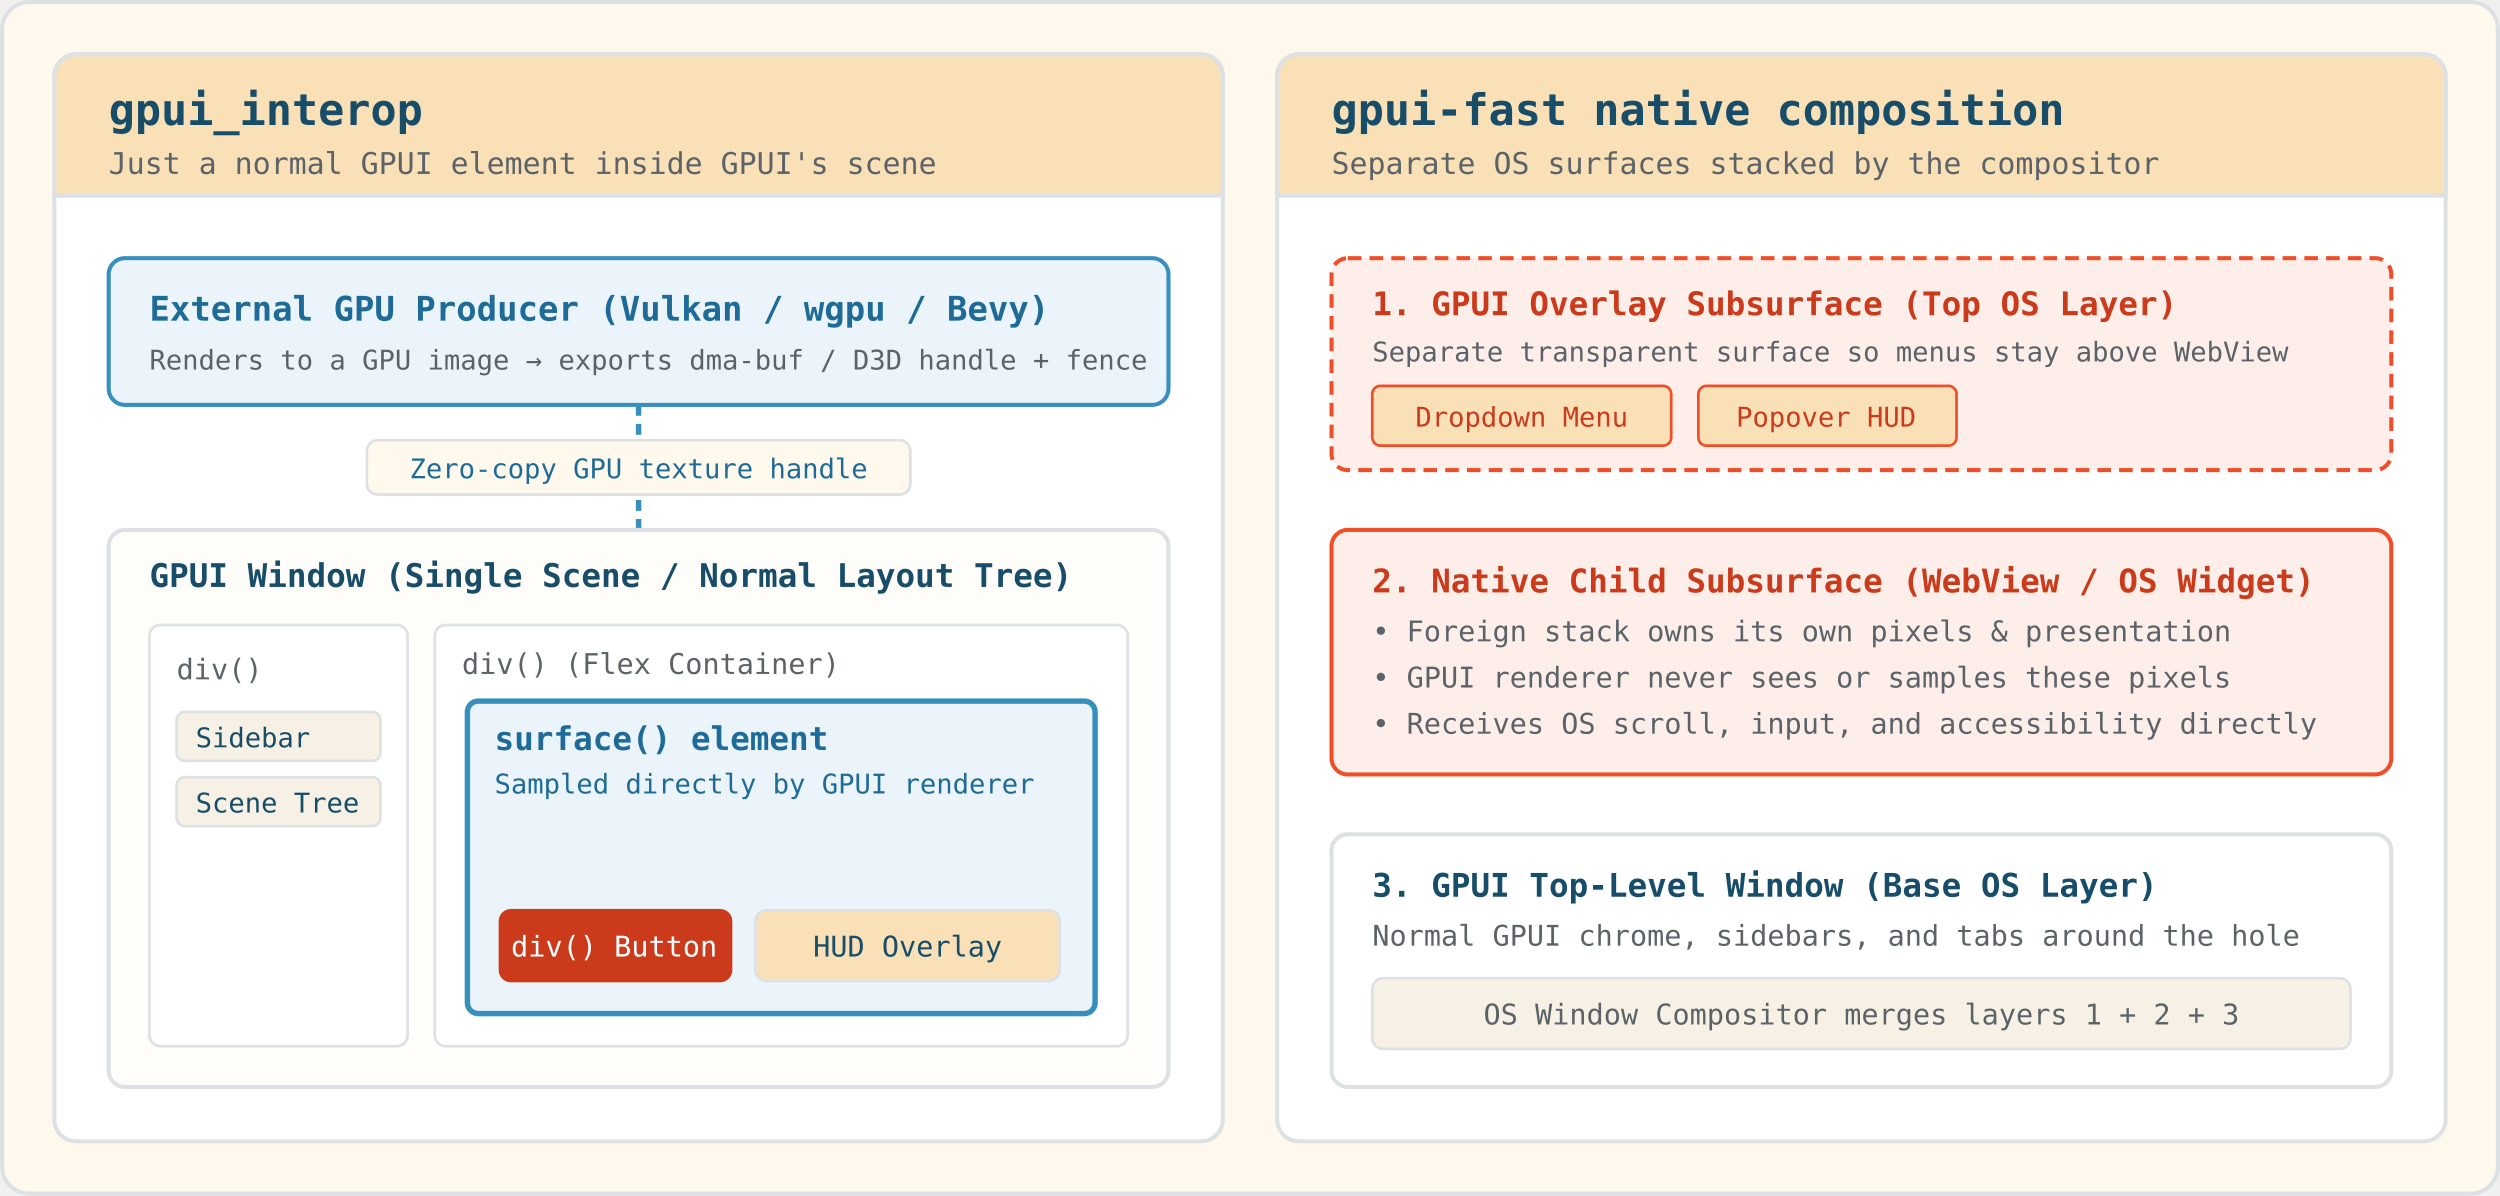
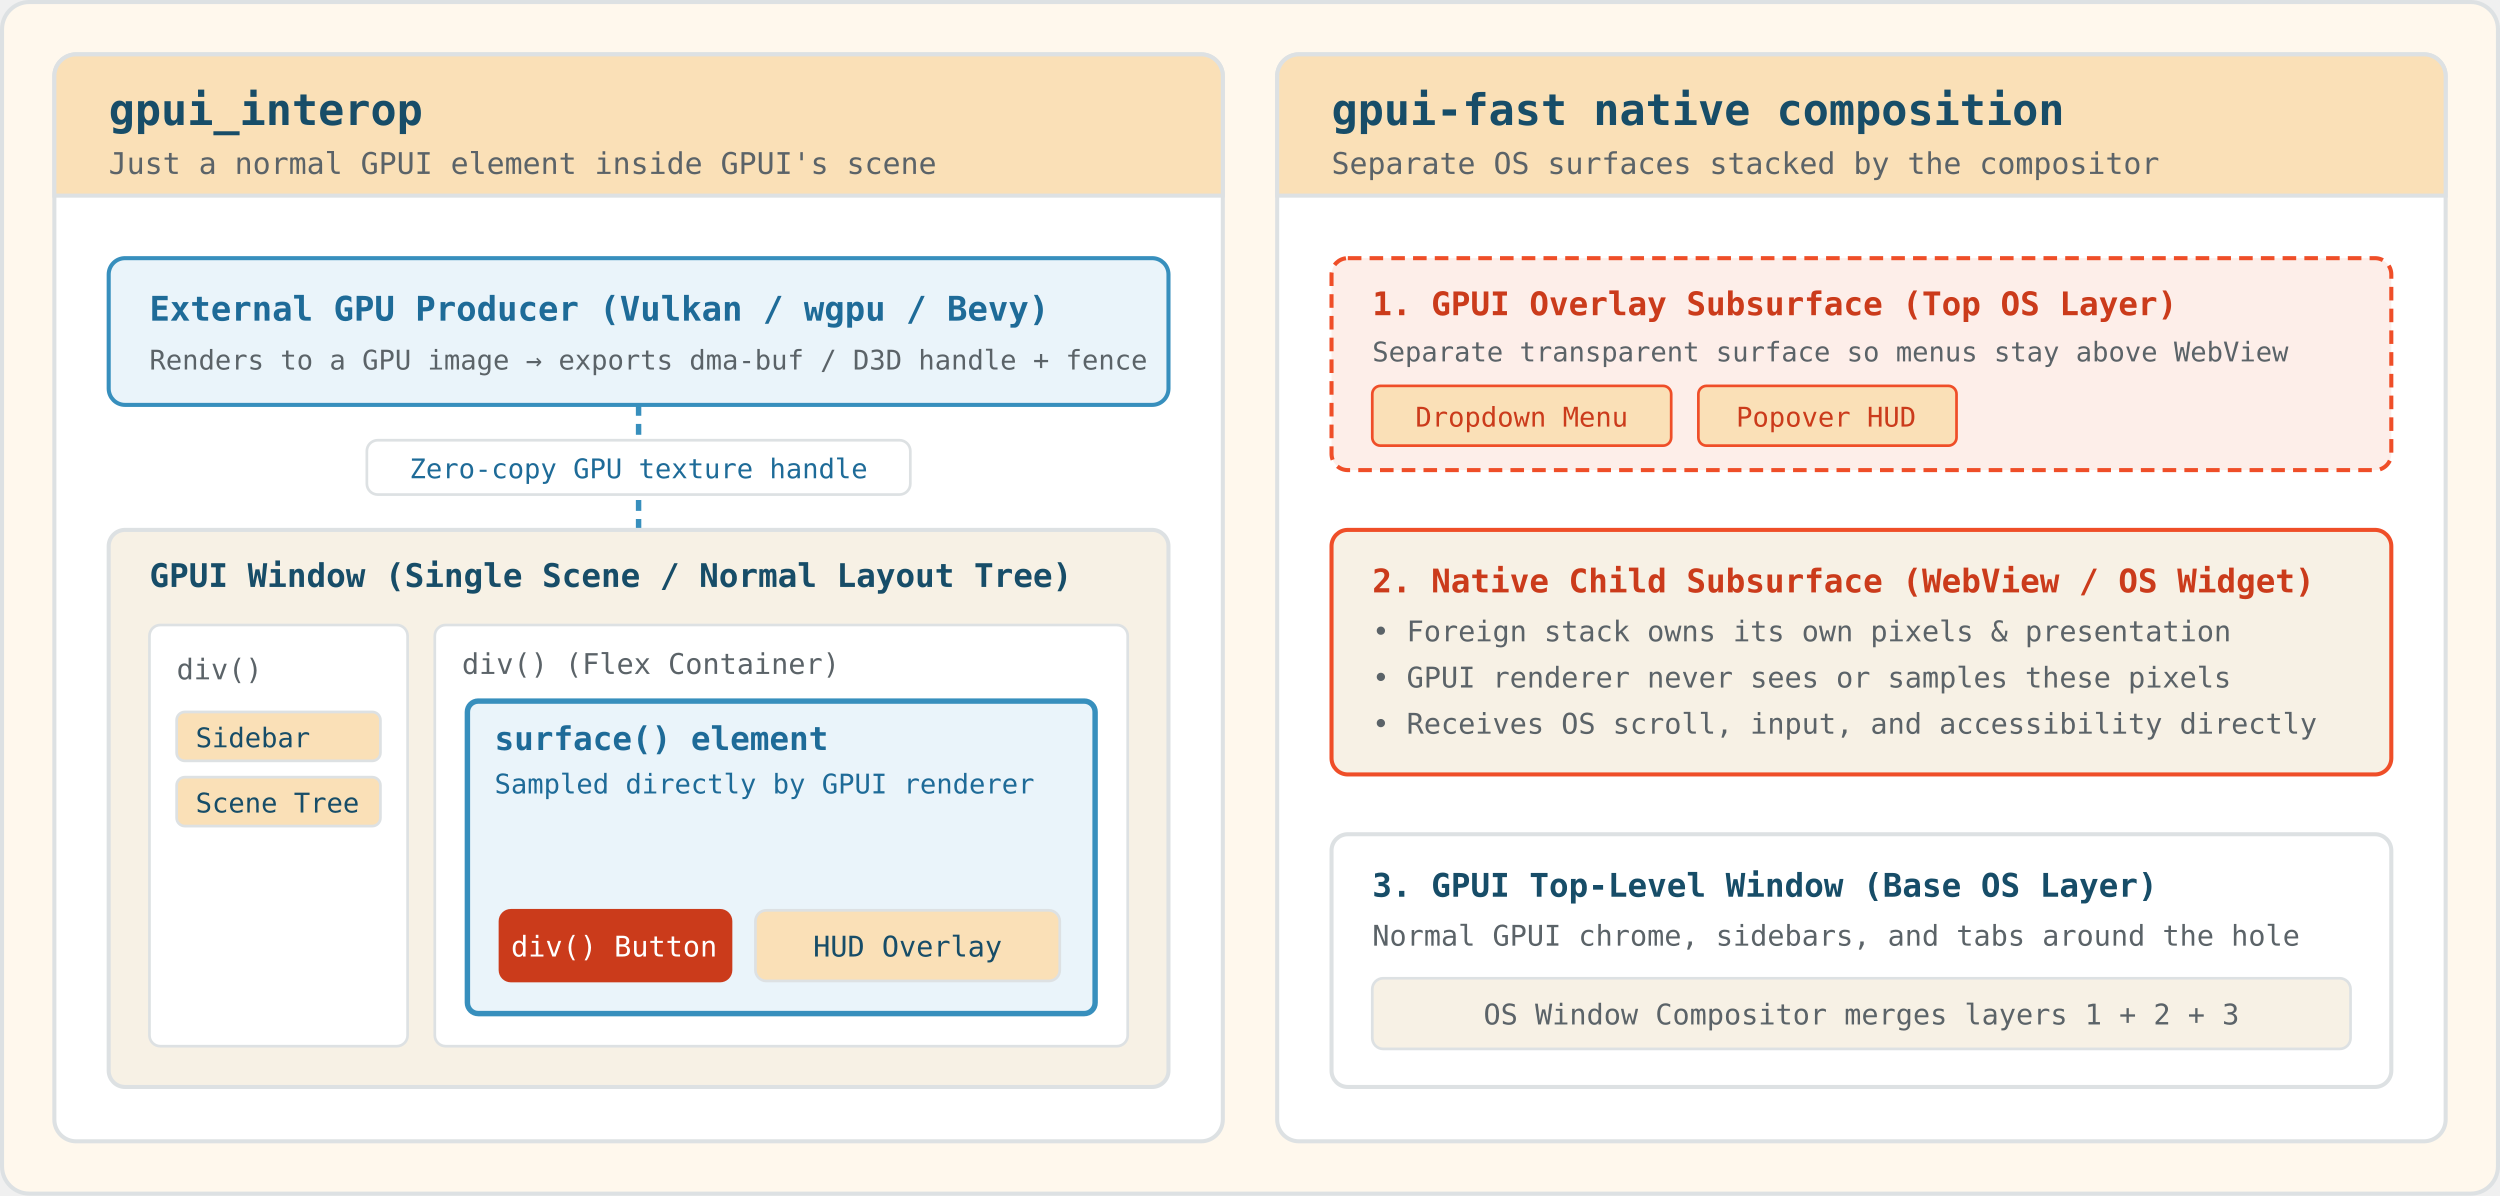
<svg xmlns="http://www.w3.org/2000/svg" viewBox="0 0 920 440" width="920" height="440" role="img" aria-labelledby="interop-diagram-title interop-diagram-desc" style="display:block; background:#fff8ed; font-family: &quot;JetBrains Mono&quot;, ui-monospace, SFMono-Regular, Menlo, Monaco, Consolas, monospace;">
  <defs>
    <marker id="arrow-ocean" viewBox="0 0 10 10" refX="8" refY="5" markerWidth="6" markerHeight="6" orient="auto-start-reverse">
      <path d="M 0 1 L 10 5 L 0 9 z" fill="#378fbd" />
    </marker>
  </defs>
  <rect x="0.75" y="0.75" width="918.5" height="438.5" rx="10" fill="#fff8ed" stroke="#dde1e3" stroke-width="1.5" />
  <rect x="20" y="20" width="430" height="400" rx="8" fill="#ffffff" stroke="#dde1e3" stroke-width="1.5" />
  <path d="M28 20 H442 A8 8 0 0 1 450 28 V72 H20 V28 A8 8 0 0 1 28 20 Z" fill="#fae0b7" stroke="#dde1e3" stroke-width="1.5" />
  <text x="40" y="46" fill="#174d68" font-size="16" font-weight="700">gpui_interop</text>
  <text x="40" y="64" fill="#5b6368" font-size="11">Just a normal GPUI element inside GPUI's scene</text>
  <rect x="40" y="95" width="390" height="54" rx="6" fill="#eaf4fa" stroke="#378fbd" stroke-width="1.5" />
  <text x="55" y="118" fill="#1e6b98" font-size="12.5" font-weight="700">External GPU Producer (Vulkan / wgpu / Bevy)</text>
  <text x="55" y="136" fill="#5b6368" font-size="10">Renders to a GPU image → exports dma-buf / D3D handle + fence</text>
  <line x1="235" y1="149" x2="235" y2="252" stroke="#378fbd" stroke-width="2" stroke-dasharray="4 3" marker-end="url(#arrow-ocean)" />
-   <rect x="135" y="162" width="200" height="20" rx="4" fill="#fff8ed" stroke="#dde1e3" />
+   <rect x="135" y="162" width="200" height="20" rx="4" fill="#ffffff" stroke="#dde1e3" />
  <text x="235" y="176" fill="#1e6b98" font-size="10" text-anchor="middle">Zero-copy GPU texture handle</text>
-   <rect x="40" y="195" width="390" height="205" rx="6" fill="#fffdfa" stroke="#dde1e3" stroke-width="1.5" />
+   <rect x="40" y="195" width="390" height="205" rx="6" fill="#f7f1e5" stroke="#dde1e3" stroke-width="1.5" />
  <text x="55" y="216" fill="#174d68" font-size="12" font-weight="700">GPUI Window (Single Scene / Normal Layout Tree)</text>
  <rect x="55" y="230" width="95" height="155" rx="4" fill="#ffffff" stroke="#dde1e3" />
  <text x="65" y="250" fill="#5b6368" font-size="10.5">div()</text>
-   <rect x="65" y="262" width="75" height="18" rx="3" fill="#f7f1e5" stroke="#dde1e3" />
+   <rect x="65" y="262" width="75" height="18" rx="3" fill="#fae0b7" stroke="#dde1e3" />
  <text x="72" y="275" fill="#174d68" font-size="10">Sidebar</text>
-   <rect x="65" y="286" width="75" height="18" rx="3" fill="#f7f1e5" stroke="#dde1e3" />
+   <rect x="65" y="286" width="75" height="18" rx="3" fill="#fae0b7" stroke="#dde1e3" />
  <text x="72" y="299" fill="#174d68" font-size="10">Scene Tree</text>
  <rect x="160" y="230" width="255" height="155" rx="4" fill="#ffffff" stroke="#dde1e3" />
  <text x="170" y="248" fill="#5b6368" font-size="10.5">div() (Flex Container)</text>
  <rect x="172" y="258" width="231" height="115" rx="4" fill="#eaf4fa" stroke="#378fbd" stroke-width="2" />
  <text x="182" y="276" fill="#1e6b98" font-size="12" font-weight="700">surface() element</text>
  <text x="182" y="292" fill="#1e6b98" font-size="10">Sampled directly by GPUI renderer</text>
  <rect x="184" y="335" width="85" height="26" rx="4" fill="#cb3b1b" stroke="#cb3b1b" />
  <text x="226" y="352" fill="#ffffff" font-size="10.5" text-anchor="middle">div() Button</text>
  <rect x="278" y="335" width="112" height="26" rx="4" fill="#fae0b7" stroke="#dde1e3" />
  <text x="334" y="352" fill="#174d68" font-size="10.5" text-anchor="middle">HUD Overlay</text>
  <rect x="470" y="20" width="430" height="400" rx="8" fill="#ffffff" stroke="#dde1e3" stroke-width="1.5" />
  <path d="M478 20 H892 A8 8 0 0 1 900 28 V72 H470 V28 A8 8 0 0 1 478 20 Z" fill="#fae0b7" stroke="#dde1e3" stroke-width="1.5" />
  <text x="490" y="46" fill="#174d68" font-size="16" font-weight="700">gpui-fast native composition</text>
  <text x="490" y="64" fill="#5b6368" font-size="11">Separate OS surfaces stacked by the compositor</text>
  <rect x="490" y="95" width="390" height="78" rx="6" fill="#fdeee9" stroke="#ef4e28" stroke-width="1.5" stroke-dasharray="5 3" />
  <text x="505" y="116" fill="#cb3b1b" font-size="12" font-weight="700">1. GPUI Overlay Subsurface (Top OS Layer)</text>
  <text x="505" y="133" fill="#5b6368" font-size="10">Separate transparent surface so menus stay above WebView</text>
  <rect x="505" y="142" width="110" height="22" rx="3" fill="#fae0b7" stroke="#ef4e28" />
  <text x="560" y="157" fill="#cb3b1b" font-size="10" text-anchor="middle">Dropdown Menu</text>
  <rect x="625" y="142" width="95" height="22" rx="3" fill="#fae0b7" stroke="#ef4e28" />
  <text x="672" y="157" fill="#cb3b1b" font-size="10" text-anchor="middle">Popover HUD</text>
-   <rect x="490" y="195" width="390" height="90" rx="6" fill="#fdeee9" stroke="#ef4e28" stroke-width="1.5" />
+   <rect x="490" y="195" width="390" height="90" rx="6" fill="#f7f1e5" stroke="#ef4e28" stroke-width="1.5" />
  <text x="505" y="218" fill="#cb3b1b" font-size="12" font-weight="700">2. Native Child Subsurface (WebView / OS Widget)</text>
  <text x="505" y="236" fill="#5b6368" font-size="10.5">• Foreign stack owns its own pixels &amp; presentation</text>
  <text x="505" y="253" fill="#5b6368" font-size="10.5">• GPUI renderer never sees or samples these pixels</text>
  <text x="505" y="270" fill="#5b6368" font-size="10.5">• Receives OS scroll, input, and accessibility directly</text>
  <rect x="490" y="307" width="390" height="93" rx="6" fill="#ffffff" stroke="#dde1e3" stroke-width="1.5" />
  <text x="505" y="330" fill="#174d68" font-size="12" font-weight="700">3. GPUI Top-Level Window (Base OS Layer)</text>
  <text x="505" y="348" fill="#5b6368" font-size="10.5">Normal GPUI chrome, sidebars, and tabs around the hole</text>
  <rect x="505" y="360" width="360" height="26" rx="4" fill="#f7f1e5" stroke="#dde1e3" />
  <text x="685" y="377" fill="#5b6368" font-size="10.5" text-anchor="middle">OS Window Compositor merges layers 1 + 2 + 3</text>
</svg>
